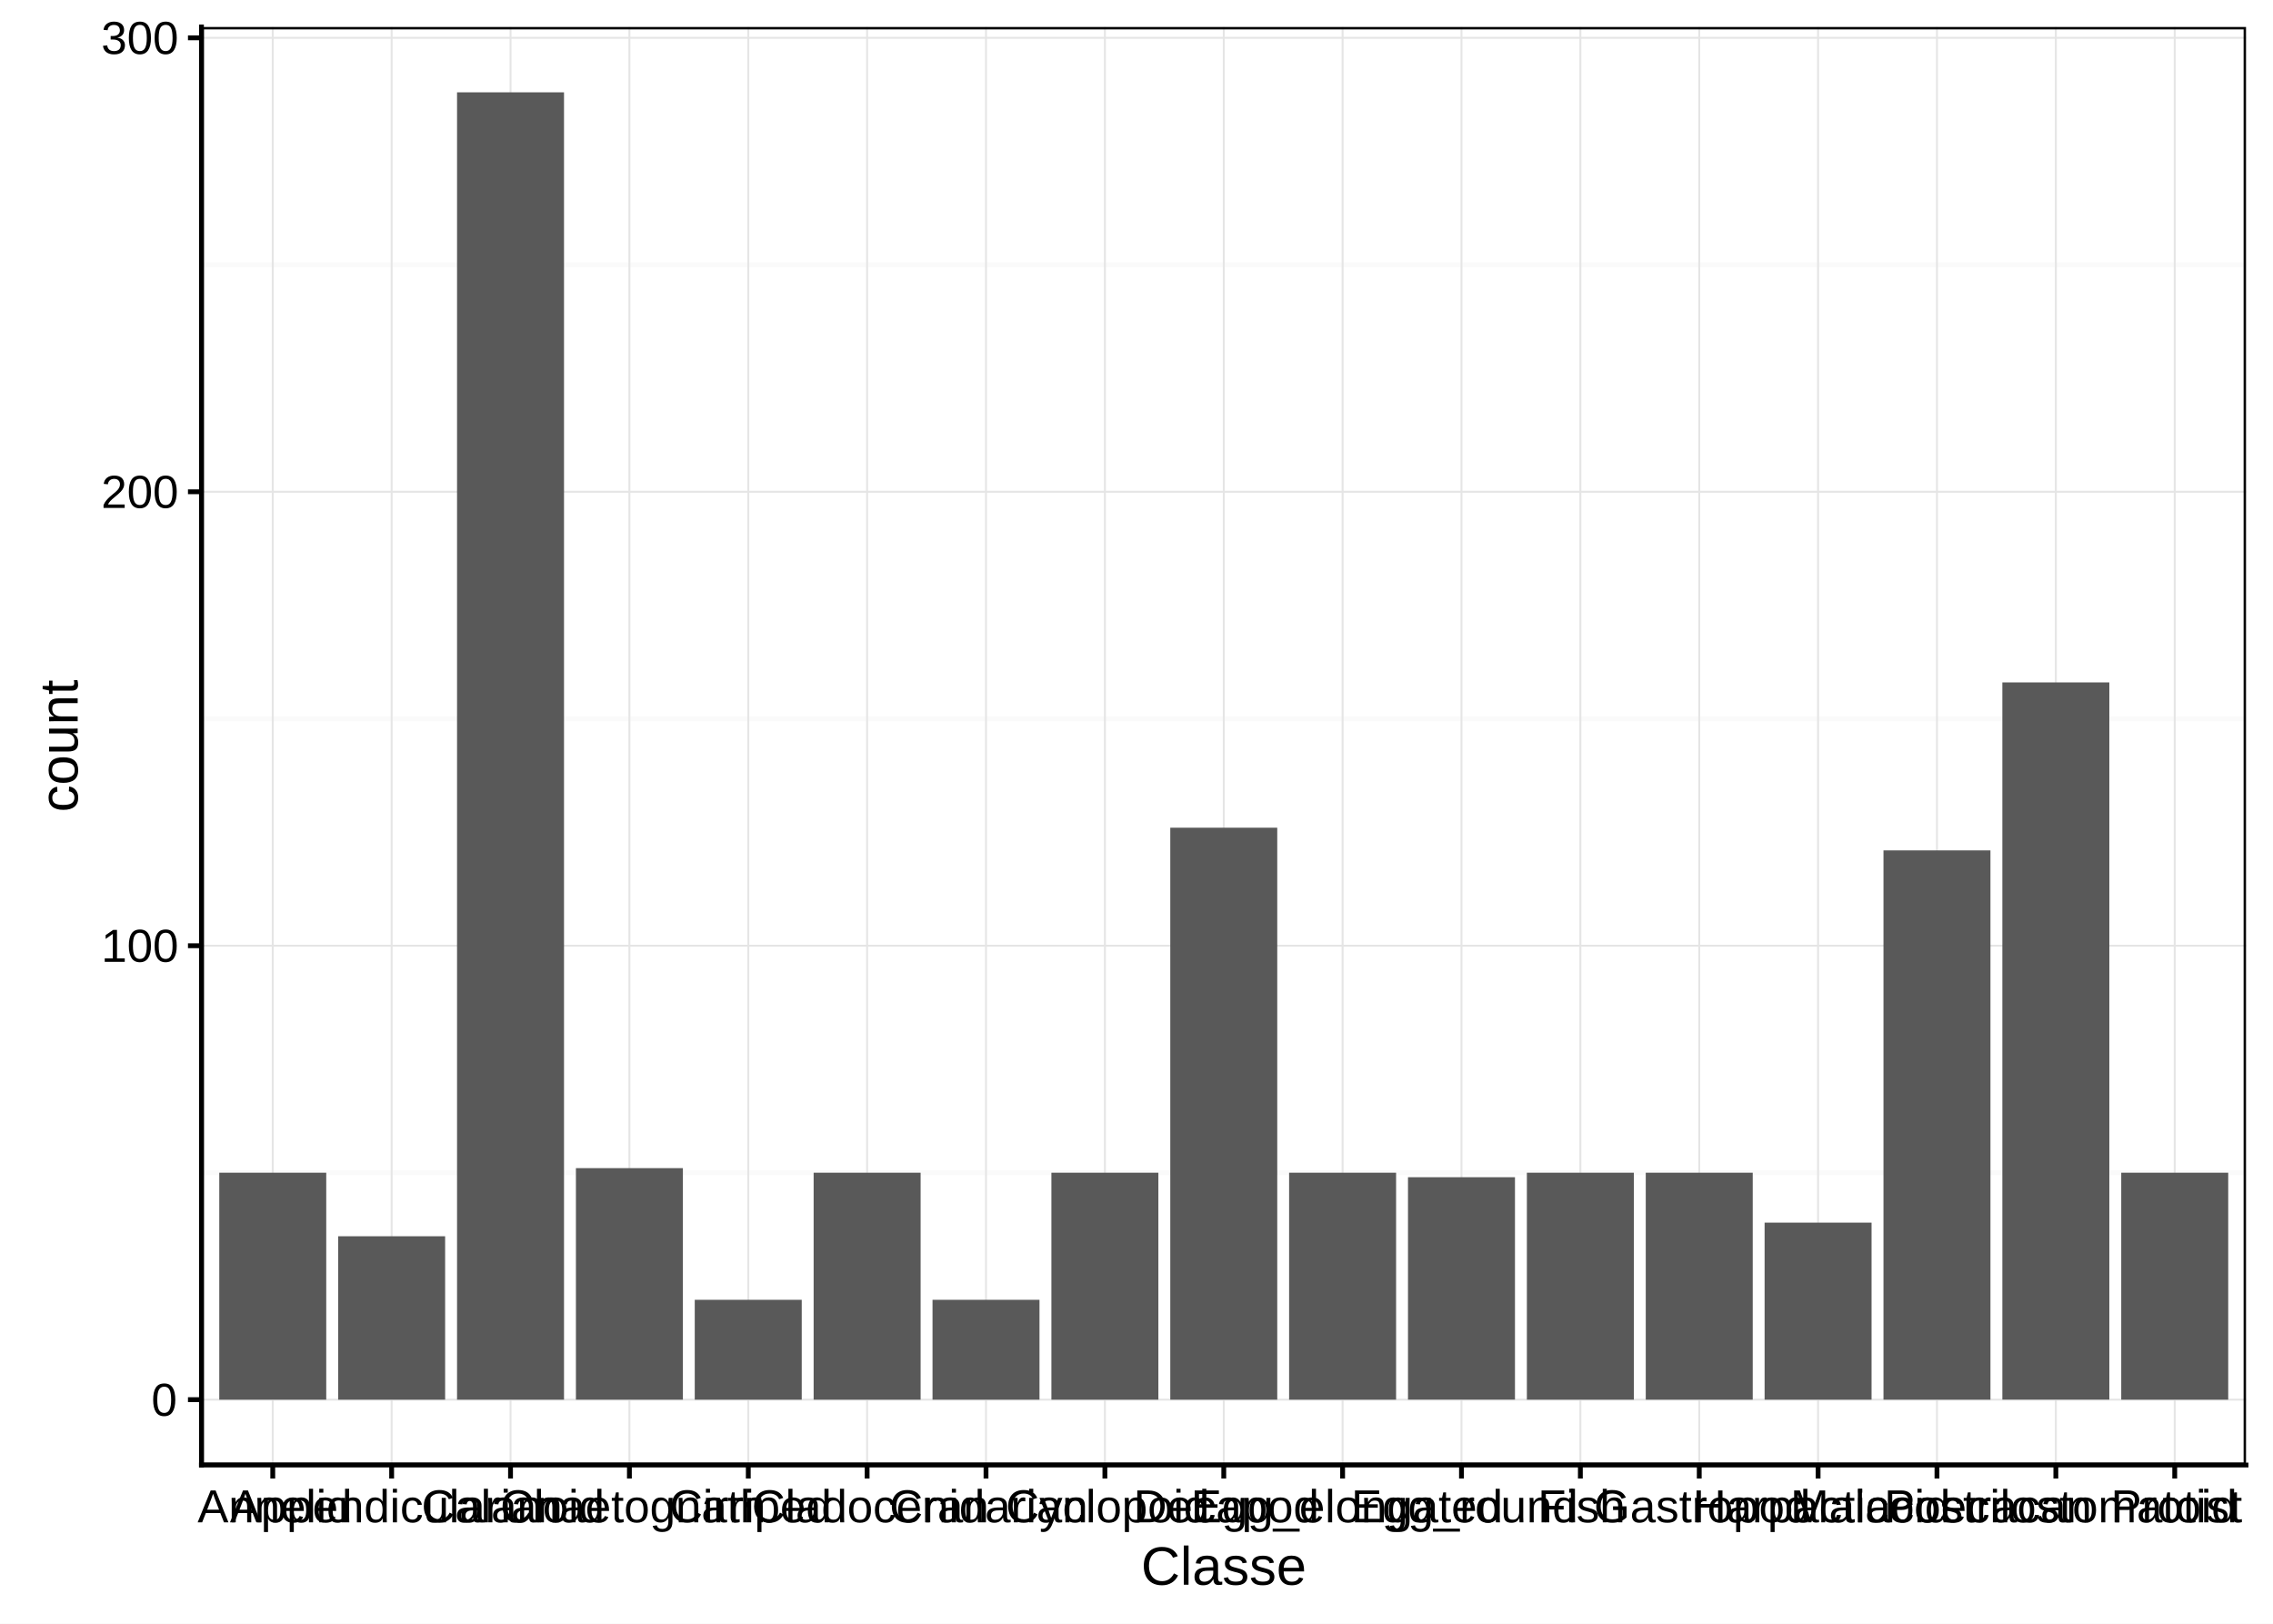
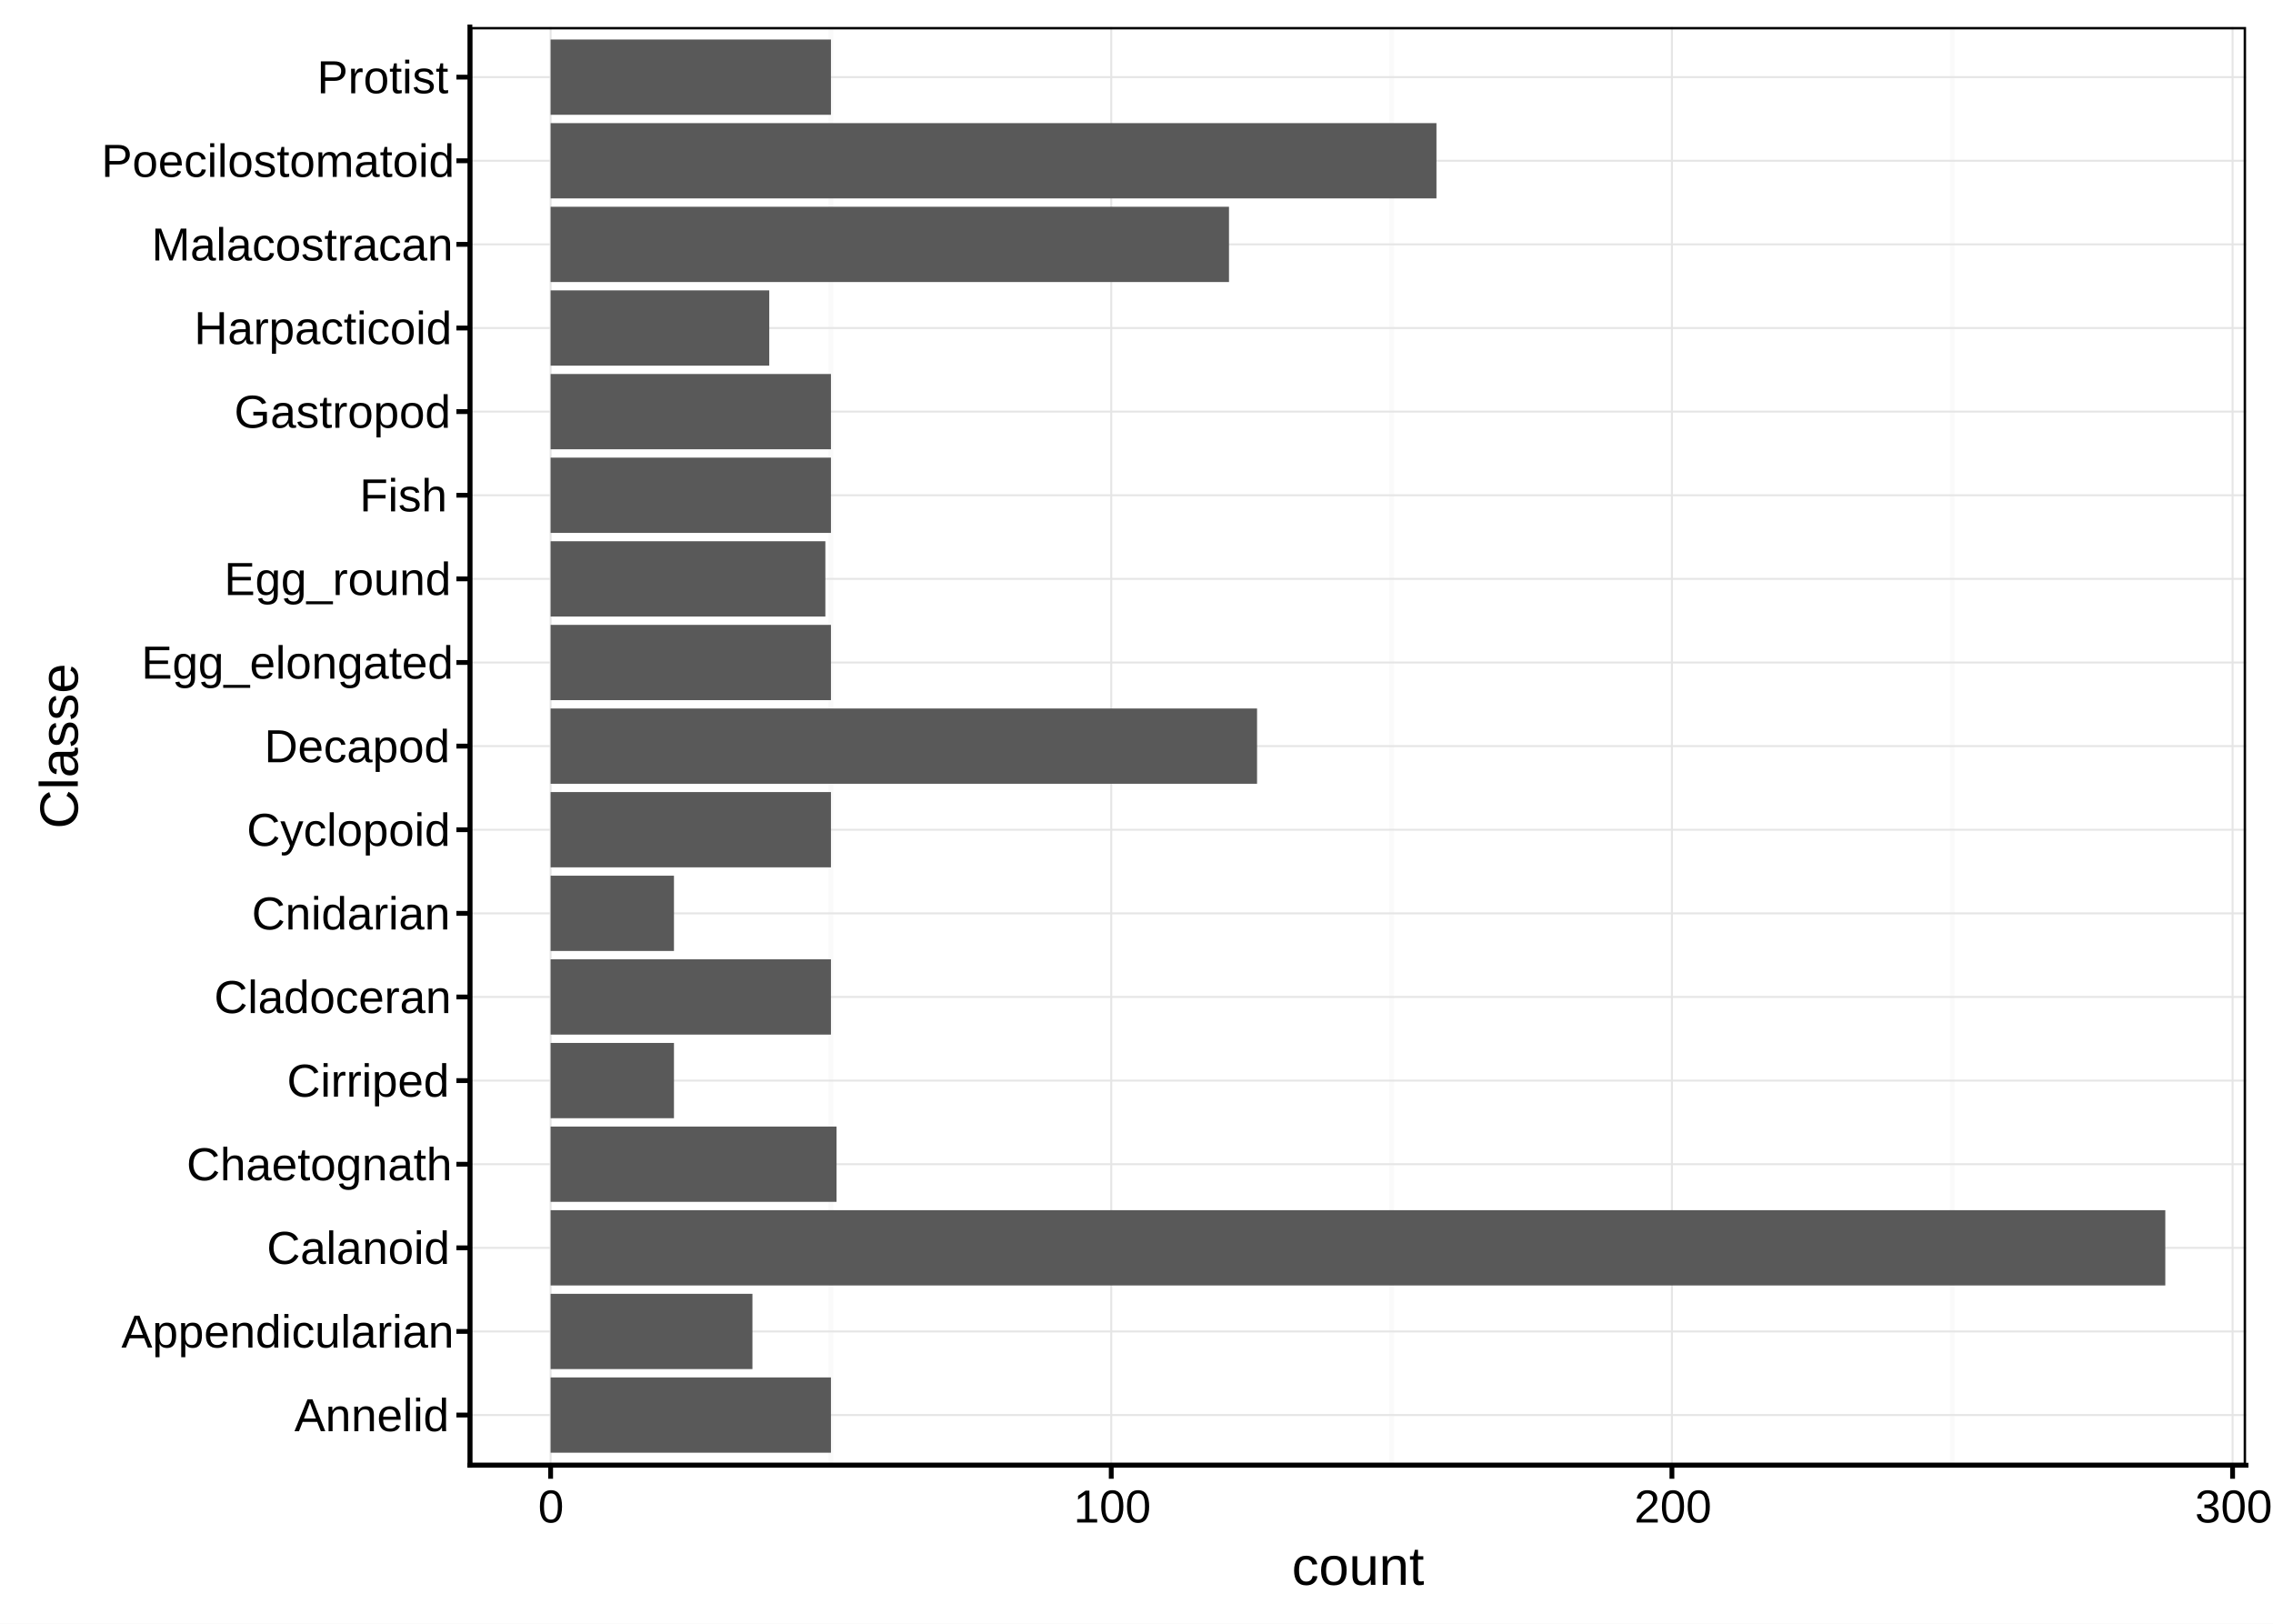
<svg xmlns="http://www.w3.org/2000/svg" viewBox="0 0 504.00 360.00">
  <defs>
    <style type="text/css">
    line, polyline, path, rect, circle {
      fill: none;
      stroke: #000000;
      stroke-linecap: round;
      stroke-linejoin: round;
      stroke-miterlimit: 10.00;
    }
  </style>
  </defs>
  <rect width="100%" height="100%" style="stroke: none; fill: #FFFFFF;" />
  <rect x="0.00" y="0.00" width="504.00" height="360.00" style="stroke-width: 0.00; stroke: none;" />
  <defs>
-     <clipPath id="cpNDQuNjcwM3w0OTguMDIyfDMyNC44MXw1Ljk3NzU4">
-       <rect x="44.67" y="5.98" width="453.35" height="318.83" />
+     <clipPath id="cpMTA0LjE4Nnw0OTguMDIyfDMyNC44NTh8NS45Nzc1OA==">
+       <rect x="104.19" y="5.98" width="393.84" height="318.88" />
    </clipPath>
  </defs>
-   <rect x="44.67" y="5.98" width="453.35" height="318.83" style="stroke-width: 0.00; stroke: none; fill: #FFFFFF;" clip-path="url(#cpNDQuNjcwM3w0OTguMDIyfDMyNC44MXw1Ljk3NzU4)" />
-   <polyline points="44.67,260.00 498.02,260.00 " style="stroke-width: 1.07; stroke: #FAFAFA; stroke-linecap: butt;" clip-path="url(#cpNDQuNjcwM3w0OTguMDIyfDMyNC44MXw1Ljk3NzU4)" />
-   <polyline points="44.67,159.36 498.02,159.36 " style="stroke-width: 1.07; stroke: #FAFAFA; stroke-linecap: butt;" clip-path="url(#cpNDQuNjcwM3w0OTguMDIyfDMyNC44MXw1Ljk3NzU4)" />
-   <polyline points="44.67,58.71 498.02,58.71 " style="stroke-width: 1.07; stroke: #FAFAFA; stroke-linecap: butt;" clip-path="url(#cpNDQuNjcwM3w0OTguMDIyfDMyNC44MXw1Ljk3NzU4)" />
-   <polyline points="44.67,310.32 498.02,310.32 " style="stroke-width: 0.43; stroke: #E5E5E5; stroke-linecap: butt;" clip-path="url(#cpNDQuNjcwM3w0OTguMDIyfDMyNC44MXw1Ljk3NzU4)" />
-   <polyline points="44.67,209.68 498.02,209.68 " style="stroke-width: 0.43; stroke: #E5E5E5; stroke-linecap: butt;" clip-path="url(#cpNDQuNjcwM3w0OTguMDIyfDMyNC44MXw1Ljk3NzU4)" />
-   <polyline points="44.67,109.03 498.02,109.03 " style="stroke-width: 0.43; stroke: #E5E5E5; stroke-linecap: butt;" clip-path="url(#cpNDQuNjcwM3w0OTguMDIyfDMyNC44MXw1Ljk3NzU4)" />
-   <polyline points="44.67,8.39 498.02,8.39 " style="stroke-width: 0.43; stroke: #E5E5E5; stroke-linecap: butt;" clip-path="url(#cpNDQuNjcwM3w0OTguMDIyfDMyNC44MXw1Ljk3NzU4)" />
-   <polyline points="60.48,324.81 60.48,5.98 " style="stroke-width: 0.43; stroke: #E5E5E5; stroke-linecap: butt;" clip-path="url(#cpNDQuNjcwM3w0OTguMDIyfDMyNC44MXw1Ljk3NzU4)" />
-   <polyline points="86.84,324.81 86.84,5.98 " style="stroke-width: 0.43; stroke: #E5E5E5; stroke-linecap: butt;" clip-path="url(#cpNDQuNjcwM3w0OTguMDIyfDMyNC44MXw1Ljk3NzU4)" />
-   <polyline points="113.20,324.81 113.20,5.98 " style="stroke-width: 0.43; stroke: #E5E5E5; stroke-linecap: butt;" clip-path="url(#cpNDQuNjcwM3w0OTguMDIyfDMyNC44MXw1Ljk3NzU4)" />
-   <polyline points="139.56,324.81 139.56,5.98 " style="stroke-width: 0.43; stroke: #E5E5E5; stroke-linecap: butt;" clip-path="url(#cpNDQuNjcwM3w0OTguMDIyfDMyNC44MXw1Ljk3NzU4)" />
-   <polyline points="165.92,324.81 165.92,5.98 " style="stroke-width: 0.43; stroke: #E5E5E5; stroke-linecap: butt;" clip-path="url(#cpNDQuNjcwM3w0OTguMDIyfDMyNC44MXw1Ljk3NzU4)" />
-   <polyline points="192.27,324.81 192.27,5.98 " style="stroke-width: 0.43; stroke: #E5E5E5; stroke-linecap: butt;" clip-path="url(#cpNDQuNjcwM3w0OTguMDIyfDMyNC44MXw1Ljk3NzU4)" />
-   <polyline points="218.63,324.81 218.63,5.98 " style="stroke-width: 0.43; stroke: #E5E5E5; stroke-linecap: butt;" clip-path="url(#cpNDQuNjcwM3w0OTguMDIyfDMyNC44MXw1Ljk3NzU4)" />
-   <polyline points="244.99,324.81 244.99,5.98 " style="stroke-width: 0.43; stroke: #E5E5E5; stroke-linecap: butt;" clip-path="url(#cpNDQuNjcwM3w0OTguMDIyfDMyNC44MXw1Ljk3NzU4)" />
-   <polyline points="271.35,324.81 271.35,5.98 " style="stroke-width: 0.43; stroke: #E5E5E5; stroke-linecap: butt;" clip-path="url(#cpNDQuNjcwM3w0OTguMDIyfDMyNC44MXw1Ljk3NzU4)" />
-   <polyline points="297.70,324.81 297.70,5.98 " style="stroke-width: 0.43; stroke: #E5E5E5; stroke-linecap: butt;" clip-path="url(#cpNDQuNjcwM3w0OTguMDIyfDMyNC44MXw1Ljk3NzU4)" />
-   <polyline points="324.06,324.81 324.06,5.98 " style="stroke-width: 0.43; stroke: #E5E5E5; stroke-linecap: butt;" clip-path="url(#cpNDQuNjcwM3w0OTguMDIyfDMyNC44MXw1Ljk3NzU4)" />
-   <polyline points="350.42,324.81 350.42,5.98 " style="stroke-width: 0.43; stroke: #E5E5E5; stroke-linecap: butt;" clip-path="url(#cpNDQuNjcwM3w0OTguMDIyfDMyNC44MXw1Ljk3NzU4)" />
-   <polyline points="376.78,324.81 376.78,5.98 " style="stroke-width: 0.43; stroke: #E5E5E5; stroke-linecap: butt;" clip-path="url(#cpNDQuNjcwM3w0OTguMDIyfDMyNC44MXw1Ljk3NzU4)" />
-   <polyline points="403.13,324.81 403.13,5.98 " style="stroke-width: 0.43; stroke: #E5E5E5; stroke-linecap: butt;" clip-path="url(#cpNDQuNjcwM3w0OTguMDIyfDMyNC44MXw1Ljk3NzU4)" />
-   <polyline points="429.49,324.81 429.49,5.98 " style="stroke-width: 0.43; stroke: #E5E5E5; stroke-linecap: butt;" clip-path="url(#cpNDQuNjcwM3w0OTguMDIyfDMyNC44MXw1Ljk3NzU4)" />
-   <polyline points="455.85,324.81 455.85,5.98 " style="stroke-width: 0.43; stroke: #E5E5E5; stroke-linecap: butt;" clip-path="url(#cpNDQuNjcwM3w0OTguMDIyfDMyNC44MXw1Ljk3NzU4)" />
-   <polyline points="482.21,324.81 482.21,5.98 " style="stroke-width: 0.43; stroke: #E5E5E5; stroke-linecap: butt;" clip-path="url(#cpNDQuNjcwM3w0OTguMDIyfDMyNC44MXw1Ljk3NzU4)" />
-   <rect x="48.62" y="260.00" width="23.72" height="50.32" style="stroke-width: 1.07; stroke: none; stroke-linecap: butt; fill: #595959;" clip-path="url(#cpNDQuNjcwM3w0OTguMDIyfDMyNC44MXw1Ljk3NzU4)" />
-   <rect x="74.98" y="274.09" width="23.72" height="36.23" style="stroke-width: 1.07; stroke: none; stroke-linecap: butt; fill: #595959;" clip-path="url(#cpNDQuNjcwM3w0OTguMDIyfDMyNC44MXw1Ljk3NzU4)" />
-   <rect x="101.34" y="20.47" width="23.72" height="289.85" style="stroke-width: 1.07; stroke: none; stroke-linecap: butt; fill: #595959;" clip-path="url(#cpNDQuNjcwM3w0OTguMDIyfDMyNC44MXw1Ljk3NzU4)" />
-   <rect x="127.70" y="258.99" width="23.72" height="51.33" style="stroke-width: 1.07; stroke: none; stroke-linecap: butt; fill: #595959;" clip-path="url(#cpNDQuNjcwM3w0OTguMDIyfDMyNC44MXw1Ljk3NzU4)" />
-   <rect x="154.05" y="288.18" width="23.72" height="22.14" style="stroke-width: 1.07; stroke: none; stroke-linecap: butt; fill: #595959;" clip-path="url(#cpNDQuNjcwM3w0OTguMDIyfDMyNC44MXw1Ljk3NzU4)" />
-   <rect x="180.41" y="260.00" width="23.72" height="50.32" style="stroke-width: 1.07; stroke: none; stroke-linecap: butt; fill: #595959;" clip-path="url(#cpNDQuNjcwM3w0OTguMDIyfDMyNC44MXw1Ljk3NzU4)" />
-   <rect x="206.77" y="288.18" width="23.72" height="22.14" style="stroke-width: 1.07; stroke: none; stroke-linecap: butt; fill: #595959;" clip-path="url(#cpNDQuNjcwM3w0OTguMDIyfDMyNC44MXw1Ljk3NzU4)" />
-   <rect x="233.13" y="260.00" width="23.72" height="50.32" style="stroke-width: 1.07; stroke: none; stroke-linecap: butt; fill: #595959;" clip-path="url(#cpNDQuNjcwM3w0OTguMDIyfDMyNC44MXw1Ljk3NzU4)" />
-   <rect x="259.49" y="183.51" width="23.72" height="126.81" style="stroke-width: 1.07; stroke: none; stroke-linecap: butt; fill: #595959;" clip-path="url(#cpNDQuNjcwM3w0OTguMDIyfDMyNC44MXw1Ljk3NzU4)" />
-   <rect x="285.84" y="260.00" width="23.72" height="50.32" style="stroke-width: 1.07; stroke: none; stroke-linecap: butt; fill: #595959;" clip-path="url(#cpNDQuNjcwM3w0OTguMDIyfDMyNC44MXw1Ljk3NzU4)" />
-   <rect x="312.20" y="261.00" width="23.72" height="49.31" style="stroke-width: 1.07; stroke: none; stroke-linecap: butt; fill: #595959;" clip-path="url(#cpNDQuNjcwM3w0OTguMDIyfDMyNC44MXw1Ljk3NzU4)" />
-   <rect x="338.56" y="260.00" width="23.72" height="50.32" style="stroke-width: 1.07; stroke: none; stroke-linecap: butt; fill: #595959;" clip-path="url(#cpNDQuNjcwM3w0OTguMDIyfDMyNC44MXw1Ljk3NzU4)" />
-   <rect x="364.92" y="260.00" width="23.72" height="50.32" style="stroke-width: 1.07; stroke: none; stroke-linecap: butt; fill: #595959;" clip-path="url(#cpNDQuNjcwM3w0OTguMDIyfDMyNC44MXw1Ljk3NzU4)" />
-   <rect x="391.27" y="271.07" width="23.72" height="39.25" style="stroke-width: 1.07; stroke: none; stroke-linecap: butt; fill: #595959;" clip-path="url(#cpNDQuNjcwM3w0OTguMDIyfDMyNC44MXw1Ljk3NzU4)" />
-   <rect x="417.63" y="188.54" width="23.72" height="121.78" style="stroke-width: 1.07; stroke: none; stroke-linecap: butt; fill: #595959;" clip-path="url(#cpNDQuNjcwM3w0OTguMDIyfDMyNC44MXw1Ljk3NzU4)" />
-   <rect x="443.99" y="151.30" width="23.72" height="159.01" style="stroke-width: 1.07; stroke: none; stroke-linecap: butt; fill: #595959;" clip-path="url(#cpNDQuNjcwM3w0OTguMDIyfDMyNC44MXw1Ljk3NzU4)" />
-   <rect x="470.35" y="260.00" width="23.72" height="50.32" style="stroke-width: 1.07; stroke: none; stroke-linecap: butt; fill: #595959;" clip-path="url(#cpNDQuNjcwM3w0OTguMDIyfDMyNC44MXw1Ljk3NzU4)" />
-   <rect x="44.67" y="5.98" width="453.35" height="318.83" style="stroke-width: 1.07;" clip-path="url(#cpNDQuNjcwM3w0OTguMDIyfDMyNC44MXw1Ljk3NzU4)" />
+   <rect x="104.19" y="5.98" width="393.84" height="318.88" style="stroke-width: 0.00; stroke: none; fill: #FFFFFF;" clip-path="url(#cpMTA0LjE4Nnw0OTguMDIyfDMyNC44NTh8NS45Nzc1OA==)" />
+   <polyline points="184.25,324.86 184.25,5.98 " style="stroke-width: 1.07; stroke: #FAFAFA; stroke-linecap: butt;" clip-path="url(#cpMTA0LjE4Nnw0OTguMDIyfDMyNC44NTh8NS45Nzc1OA==)" />
+   <polyline points="308.56,324.86 308.56,5.98 " style="stroke-width: 1.07; stroke: #FAFAFA; stroke-linecap: butt;" clip-path="url(#cpMTA0LjE4Nnw0OTguMDIyfDMyNC44NTh8NS45Nzc1OA==)" />
+   <polyline points="432.88,324.86 432.88,5.98 " style="stroke-width: 1.07; stroke: #FAFAFA; stroke-linecap: butt;" clip-path="url(#cpMTA0LjE4Nnw0OTguMDIyfDMyNC44NTh8NS45Nzc1OA==)" />
+   <polyline points="104.19,313.73 498.02,313.73 " style="stroke-width: 0.43; stroke: #E5E5E5; stroke-linecap: butt;" clip-path="url(#cpMTA0LjE4Nnw0OTguMDIyfDMyNC44NTh8NS45Nzc1OA==)" />
+   <polyline points="104.19,295.19 498.02,295.19 " style="stroke-width: 0.43; stroke: #E5E5E5; stroke-linecap: butt;" clip-path="url(#cpMTA0LjE4Nnw0OTguMDIyfDMyNC44NTh8NS45Nzc1OA==)" />
+   <polyline points="104.19,276.66 498.02,276.66 " style="stroke-width: 0.43; stroke: #E5E5E5; stroke-linecap: butt;" clip-path="url(#cpMTA0LjE4Nnw0OTguMDIyfDMyNC44NTh8NS45Nzc1OA==)" />
+   <polyline points="104.19,258.12 498.02,258.12 " style="stroke-width: 0.43; stroke: #E5E5E5; stroke-linecap: butt;" clip-path="url(#cpMTA0LjE4Nnw0OTguMDIyfDMyNC44NTh8NS45Nzc1OA==)" />
+   <polyline points="104.19,239.58 498.02,239.58 " style="stroke-width: 0.43; stroke: #E5E5E5; stroke-linecap: butt;" clip-path="url(#cpMTA0LjE4Nnw0OTguMDIyfDMyNC44NTh8NS45Nzc1OA==)" />
+   <polyline points="104.19,221.04 498.02,221.04 " style="stroke-width: 0.43; stroke: #E5E5E5; stroke-linecap: butt;" clip-path="url(#cpMTA0LjE4Nnw0OTguMDIyfDMyNC44NTh8NS45Nzc1OA==)" />
+   <polyline points="104.19,202.50 498.02,202.50 " style="stroke-width: 0.43; stroke: #E5E5E5; stroke-linecap: butt;" clip-path="url(#cpMTA0LjE4Nnw0OTguMDIyfDMyNC44NTh8NS45Nzc1OA==)" />
+   <polyline points="104.19,183.96 498.02,183.96 " style="stroke-width: 0.43; stroke: #E5E5E5; stroke-linecap: butt;" clip-path="url(#cpMTA0LjE4Nnw0OTguMDIyfDMyNC44NTh8NS45Nzc1OA==)" />
+   <polyline points="104.19,165.42 498.02,165.42 " style="stroke-width: 0.43; stroke: #E5E5E5; stroke-linecap: butt;" clip-path="url(#cpMTA0LjE4Nnw0OTguMDIyfDMyNC44NTh8NS45Nzc1OA==)" />
+   <polyline points="104.19,146.88 498.02,146.88 " style="stroke-width: 0.43; stroke: #E5E5E5; stroke-linecap: butt;" clip-path="url(#cpMTA0LjE4Nnw0OTguMDIyfDMyNC44NTh8NS45Nzc1OA==)" />
+   <polyline points="104.19,128.34 498.02,128.34 " style="stroke-width: 0.43; stroke: #E5E5E5; stroke-linecap: butt;" clip-path="url(#cpMTA0LjE4Nnw0OTguMDIyfDMyNC44NTh8NS45Nzc1OA==)" />
+   <polyline points="104.19,109.80 498.02,109.80 " style="stroke-width: 0.43; stroke: #E5E5E5; stroke-linecap: butt;" clip-path="url(#cpMTA0LjE4Nnw0OTguMDIyfDMyNC44NTh8NS45Nzc1OA==)" />
+   <polyline points="104.19,91.26 498.02,91.26 " style="stroke-width: 0.43; stroke: #E5E5E5; stroke-linecap: butt;" clip-path="url(#cpMTA0LjE4Nnw0OTguMDIyfDMyNC44NTh8NS45Nzc1OA==)" />
+   <polyline points="104.19,72.72 498.02,72.72 " style="stroke-width: 0.43; stroke: #E5E5E5; stroke-linecap: butt;" clip-path="url(#cpMTA0LjE4Nnw0OTguMDIyfDMyNC44NTh8NS45Nzc1OA==)" />
+   <polyline points="104.19,54.18 498.02,54.18 " style="stroke-width: 0.43; stroke: #E5E5E5; stroke-linecap: butt;" clip-path="url(#cpMTA0LjE4Nnw0OTguMDIyfDMyNC44NTh8NS45Nzc1OA==)" />
+   <polyline points="104.19,35.64 498.02,35.64 " style="stroke-width: 0.43; stroke: #E5E5E5; stroke-linecap: butt;" clip-path="url(#cpMTA0LjE4Nnw0OTguMDIyfDMyNC44NTh8NS45Nzc1OA==)" />
+   <polyline points="104.19,17.10 498.02,17.10 " style="stroke-width: 0.43; stroke: #E5E5E5; stroke-linecap: butt;" clip-path="url(#cpMTA0LjE4Nnw0OTguMDIyfDMyNC44NTh8NS45Nzc1OA==)" />
+   <polyline points="122.09,324.86 122.09,5.98 " style="stroke-width: 0.43; stroke: #E5E5E5; stroke-linecap: butt;" clip-path="url(#cpMTA0LjE4Nnw0OTguMDIyfDMyNC44NTh8NS45Nzc1OA==)" />
+   <polyline points="246.40,324.86 246.40,5.98 " style="stroke-width: 0.43; stroke: #E5E5E5; stroke-linecap: butt;" clip-path="url(#cpMTA0LjE4Nnw0OTguMDIyfDMyNC44NTh8NS45Nzc1OA==)" />
+   <polyline points="370.72,324.86 370.72,5.98 " style="stroke-width: 0.43; stroke: #E5E5E5; stroke-linecap: butt;" clip-path="url(#cpMTA0LjE4Nnw0OTguMDIyfDMyNC44NTh8NS45Nzc1OA==)" />
+   <polyline points="495.04,324.86 495.04,5.98 " style="stroke-width: 0.43; stroke: #E5E5E5; stroke-linecap: butt;" clip-path="url(#cpMTA0LjE4Nnw0OTguMDIyfDMyNC44NTh8NS45Nzc1OA==)" />
+   <rect x="122.09" y="305.39" width="62.16" height="16.69" style="stroke-width: 1.07; stroke: none; stroke-linecap: butt; fill: #595959;" clip-path="url(#cpMTA0LjE4Nnw0OTguMDIyfDMyNC44NTh8NS45Nzc1OA==)" />
+   <rect x="122.09" y="286.85" width="44.75" height="16.69" style="stroke-width: 1.07; stroke: none; stroke-linecap: butt; fill: #595959;" clip-path="url(#cpMTA0LjE4Nnw0OTguMDIyfDMyNC44NTh8NS45Nzc1OA==)" />
+   <rect x="122.09" y="268.31" width="358.03" height="16.69" style="stroke-width: 1.07; stroke: none; stroke-linecap: butt; fill: #595959;" clip-path="url(#cpMTA0LjE4Nnw0OTguMDIyfDMyNC44NTh8NS45Nzc1OA==)" />
+   <rect x="122.09" y="249.77" width="63.40" height="16.69" style="stroke-width: 1.07; stroke: none; stroke-linecap: butt; fill: #595959;" clip-path="url(#cpMTA0LjE4Nnw0OTguMDIyfDMyNC44NTh8NS45Nzc1OA==)" />
+   <rect x="122.09" y="231.23" width="27.35" height="16.69" style="stroke-width: 1.07; stroke: none; stroke-linecap: butt; fill: #595959;" clip-path="url(#cpMTA0LjE4Nnw0OTguMDIyfDMyNC44NTh8NS45Nzc1OA==)" />
+   <rect x="122.09" y="212.69" width="62.16" height="16.69" style="stroke-width: 1.07; stroke: none; stroke-linecap: butt; fill: #595959;" clip-path="url(#cpMTA0LjE4Nnw0OTguMDIyfDMyNC44NTh8NS45Nzc1OA==)" />
+   <rect x="122.09" y="194.15" width="27.35" height="16.69" style="stroke-width: 1.07; stroke: none; stroke-linecap: butt; fill: #595959;" clip-path="url(#cpMTA0LjE4Nnw0OTguMDIyfDMyNC44NTh8NS45Nzc1OA==)" />
+   <rect x="122.09" y="175.61" width="62.16" height="16.69" style="stroke-width: 1.07; stroke: none; stroke-linecap: butt; fill: #595959;" clip-path="url(#cpMTA0LjE4Nnw0OTguMDIyfDMyNC44NTh8NS45Nzc1OA==)" />
+   <rect x="122.09" y="157.08" width="156.64" height="16.69" style="stroke-width: 1.07; stroke: none; stroke-linecap: butt; fill: #595959;" clip-path="url(#cpMTA0LjE4Nnw0OTguMDIyfDMyNC44NTh8NS45Nzc1OA==)" />
+   <rect x="122.09" y="138.54" width="62.16" height="16.69" style="stroke-width: 1.07; stroke: none; stroke-linecap: butt; fill: #595959;" clip-path="url(#cpMTA0LjE4Nnw0OTguMDIyfDMyNC44NTh8NS45Nzc1OA==)" />
+   <rect x="122.09" y="120.00" width="60.92" height="16.69" style="stroke-width: 1.07; stroke: none; stroke-linecap: butt; fill: #595959;" clip-path="url(#cpMTA0LjE4Nnw0OTguMDIyfDMyNC44NTh8NS45Nzc1OA==)" />
+   <rect x="122.09" y="101.46" width="62.16" height="16.69" style="stroke-width: 1.07; stroke: none; stroke-linecap: butt; fill: #595959;" clip-path="url(#cpMTA0LjE4Nnw0OTguMDIyfDMyNC44NTh8NS45Nzc1OA==)" />
+   <rect x="122.09" y="82.92" width="62.16" height="16.69" style="stroke-width: 1.07; stroke: none; stroke-linecap: butt; fill: #595959;" clip-path="url(#cpMTA0LjE4Nnw0OTguMDIyfDMyNC44NTh8NS45Nzc1OA==)" />
+   <rect x="122.09" y="64.38" width="48.48" height="16.69" style="stroke-width: 1.07; stroke: none; stroke-linecap: butt; fill: #595959;" clip-path="url(#cpMTA0LjE4Nnw0OTguMDIyfDMyNC44NTh8NS45Nzc1OA==)" />
+   <rect x="122.09" y="45.84" width="150.42" height="16.69" style="stroke-width: 1.07; stroke: none; stroke-linecap: butt; fill: #595959;" clip-path="url(#cpMTA0LjE4Nnw0OTguMDIyfDMyNC44NTh8NS45Nzc1OA==)" />
+   <rect x="122.09" y="27.30" width="196.42" height="16.69" style="stroke-width: 1.07; stroke: none; stroke-linecap: butt; fill: #595959;" clip-path="url(#cpMTA0LjE4Nnw0OTguMDIyfDMyNC44NTh8NS45Nzc1OA==)" />
+   <rect x="122.09" y="8.76" width="62.16" height="16.69" style="stroke-width: 1.07; stroke: none; stroke-linecap: butt; fill: #595959;" clip-path="url(#cpMTA0LjE4Nnw0OTguMDIyfDMyNC44NTh8NS45Nzc1OA==)" />
+   <rect x="104.19" y="5.98" width="393.84" height="318.88" style="stroke-width: 1.07;" clip-path="url(#cpMTA0LjE4Nnw0OTguMDIyfDMyNC44NTh8NS45Nzc1OA==)" />
  <defs>
    <clipPath id="cpMHw1MDR8MzYwfDA=">
      <rect x="0.00" y="0.00" width="504.00" height="360.00" />
    </clipPath>
  </defs>
-   <polyline points="44.67,324.81 44.67,5.98 " style="stroke-width: 1.07; stroke-linecap: square;" clip-path="url(#cpMHw1MDR8MzYwfDA=)" />
+   <polyline points="104.19,324.86 104.19,5.98 " style="stroke-width: 1.07; stroke-linecap: square;" clip-path="url(#cpMHw1MDR8MzYwfDA=)" />
  <g clip-path="url(#cpMHw1MDR8MzYwfDA=)">
-     <text x="33.56" y="313.90" style="font-size: 10.28px; font-family: Arial;" textLength="5.56px" lengthAdjust="spacingAndGlyphs">0</text>
+     <text x="65.28" y="317.31" style="font-size: 10.28px; font-family: Arial;" textLength="33.36px" lengthAdjust="spacingAndGlyphs">Annelid</text>
  </g>
  <g clip-path="url(#cpMHw1MDR8MzYwfDA=)">
-     <text x="22.44" y="213.25" style="font-size: 10.28px; font-family: Arial;" textLength="16.68px" lengthAdjust="spacingAndGlyphs">100</text>
+     <text x="26.92" y="298.77" style="font-size: 10.28px; font-family: Arial;" textLength="71.72px" lengthAdjust="spacingAndGlyphs">Appendicularian</text>
  </g>
  <g clip-path="url(#cpMHw1MDR8MzYwfDA=)">
-     <text x="22.44" y="112.61" style="font-size: 10.28px; font-family: Arial;" textLength="16.68px" lengthAdjust="spacingAndGlyphs">200</text>
+     <text x="59.16" y="280.23" style="font-size: 10.28px; font-family: Arial;" textLength="39.47px" lengthAdjust="spacingAndGlyphs">Calanoid</text>
  </g>
  <g clip-path="url(#cpMHw1MDR8MzYwfDA=)">
-     <text x="22.44" y="11.97" style="font-size: 10.28px; font-family: Arial;" textLength="16.68px" lengthAdjust="spacingAndGlyphs">300</text>
-   </g>
-   <polyline points="41.68,310.32 44.67,310.32 " style="stroke-width: 1.07; stroke-linecap: butt;" clip-path="url(#cpMHw1MDR8MzYwfDA=)" />
-   <polyline points="41.68,209.68 44.67,209.68 " style="stroke-width: 1.07; stroke-linecap: butt;" clip-path="url(#cpMHw1MDR8MzYwfDA=)" />
-   <polyline points="41.68,109.03 44.67,109.03 " style="stroke-width: 1.07; stroke-linecap: butt;" clip-path="url(#cpMHw1MDR8MzYwfDA=)" />
-   <polyline points="41.68,8.39 44.67,8.39 " style="stroke-width: 1.07; stroke-linecap: butt;" clip-path="url(#cpMHw1MDR8MzYwfDA=)" />
-   <polyline points="44.67,324.81 498.02,324.81 " style="stroke-width: 1.07; stroke-linecap: square;" clip-path="url(#cpMHw1MDR8MzYwfDA=)" />
-   <polyline points="60.48,327.80 60.48,324.81 " style="stroke-width: 1.07; stroke-linecap: butt;" clip-path="url(#cpMHw1MDR8MzYwfDA=)" />
-   <polyline points="86.84,327.80 86.84,324.81 " style="stroke-width: 1.07; stroke-linecap: butt;" clip-path="url(#cpMHw1MDR8MzYwfDA=)" />
-   <polyline points="113.20,327.80 113.20,324.81 " style="stroke-width: 1.07; stroke-linecap: butt;" clip-path="url(#cpMHw1MDR8MzYwfDA=)" />
-   <polyline points="139.56,327.80 139.56,324.81 " style="stroke-width: 1.07; stroke-linecap: butt;" clip-path="url(#cpMHw1MDR8MzYwfDA=)" />
-   <polyline points="165.92,327.80 165.92,324.81 " style="stroke-width: 1.07; stroke-linecap: butt;" clip-path="url(#cpMHw1MDR8MzYwfDA=)" />
-   <polyline points="192.27,327.80 192.27,324.81 " style="stroke-width: 1.07; stroke-linecap: butt;" clip-path="url(#cpMHw1MDR8MzYwfDA=)" />
-   <polyline points="218.63,327.80 218.63,324.81 " style="stroke-width: 1.07; stroke-linecap: butt;" clip-path="url(#cpMHw1MDR8MzYwfDA=)" />
-   <polyline points="244.99,327.80 244.99,324.81 " style="stroke-width: 1.07; stroke-linecap: butt;" clip-path="url(#cpMHw1MDR8MzYwfDA=)" />
-   <polyline points="271.35,327.80 271.35,324.81 " style="stroke-width: 1.07; stroke-linecap: butt;" clip-path="url(#cpMHw1MDR8MzYwfDA=)" />
-   <polyline points="297.70,327.80 297.70,324.81 " style="stroke-width: 1.07; stroke-linecap: butt;" clip-path="url(#cpMHw1MDR8MzYwfDA=)" />
-   <polyline points="324.06,327.80 324.06,324.81 " style="stroke-width: 1.07; stroke-linecap: butt;" clip-path="url(#cpMHw1MDR8MzYwfDA=)" />
-   <polyline points="350.42,327.80 350.42,324.81 " style="stroke-width: 1.07; stroke-linecap: butt;" clip-path="url(#cpMHw1MDR8MzYwfDA=)" />
-   <polyline points="376.78,327.80 376.78,324.81 " style="stroke-width: 1.07; stroke-linecap: butt;" clip-path="url(#cpMHw1MDR8MzYwfDA=)" />
-   <polyline points="403.13,327.80 403.13,324.81 " style="stroke-width: 1.07; stroke-linecap: butt;" clip-path="url(#cpMHw1MDR8MzYwfDA=)" />
-   <polyline points="429.49,327.80 429.49,324.81 " style="stroke-width: 1.07; stroke-linecap: butt;" clip-path="url(#cpMHw1MDR8MzYwfDA=)" />
-   <polyline points="455.85,327.80 455.85,324.81 " style="stroke-width: 1.07; stroke-linecap: butt;" clip-path="url(#cpMHw1MDR8MzYwfDA=)" />
-   <polyline points="482.21,327.80 482.21,324.81 " style="stroke-width: 1.07; stroke-linecap: butt;" clip-path="url(#cpMHw1MDR8MzYwfDA=)" />
-   <g clip-path="url(#cpMHw1MDR8MzYwfDA=)">
-     <text x="43.81" y="337.52" style="font-size: 10.28px; font-family: Arial;" textLength="33.36px" lengthAdjust="spacingAndGlyphs">Annelid</text>
+     <text x="41.37" y="261.69" style="font-size: 10.28px; font-family: Arial;" textLength="57.27px" lengthAdjust="spacingAndGlyphs">Chaetognath</text>
  </g>
  <g clip-path="url(#cpMHw1MDR8MzYwfDA=)">
-     <text x="50.98" y="337.52" style="font-size: 10.28px; font-family: Arial;" textLength="71.72px" lengthAdjust="spacingAndGlyphs">Appendicularian</text>
+     <text x="63.63" y="243.15" style="font-size: 10.28px; font-family: Arial;" textLength="35.01px" lengthAdjust="spacingAndGlyphs">Cirriped</text>
  </g>
  <g clip-path="url(#cpMHw1MDR8MzYwfDA=)">
-     <text x="93.46" y="337.52" style="font-size: 10.28px; font-family: Arial;" textLength="39.47px" lengthAdjust="spacingAndGlyphs">Calanoid</text>
+     <text x="47.49" y="224.61" style="font-size: 10.28px; font-family: Arial;" textLength="51.14px" lengthAdjust="spacingAndGlyphs">Cladoceran</text>
  </g>
  <g clip-path="url(#cpMHw1MDR8MzYwfDA=)">
-     <text x="110.92" y="337.52" style="font-size: 10.28px; font-family: Arial;" textLength="57.27px" lengthAdjust="spacingAndGlyphs">Chaetognath</text>
+     <text x="55.83" y="206.08" style="font-size: 10.28px; font-family: Arial;" textLength="42.80px" lengthAdjust="spacingAndGlyphs">Cnidarian</text>
  </g>
  <g clip-path="url(#cpMHw1MDR8MzYwfDA=)">
-     <text x="148.41" y="337.52" style="font-size: 10.28px; font-family: Arial;" textLength="35.01px" lengthAdjust="spacingAndGlyphs">Cirriped</text>
+     <text x="54.72" y="187.54" style="font-size: 10.28px; font-family: Arial;" textLength="43.91px" lengthAdjust="spacingAndGlyphs">Cyclopoid</text>
  </g>
  <g clip-path="url(#cpMHw1MDR8MzYwfDA=)">
-     <text x="166.70" y="337.52" style="font-size: 10.28px; font-family: Arial;" textLength="51.14px" lengthAdjust="spacingAndGlyphs">Cladoceran</text>
+     <text x="58.61" y="169.00" style="font-size: 10.28px; font-family: Arial;" textLength="40.03px" lengthAdjust="spacingAndGlyphs">Decapod</text>
  </g>
  <g clip-path="url(#cpMHw1MDR8MzYwfDA=)">
-     <text x="197.23" y="337.52" style="font-size: 10.28px; font-family: Arial;" textLength="42.80px" lengthAdjust="spacingAndGlyphs">Cnidarian</text>
+     <text x="31.35" y="150.46" style="font-size: 10.28px; font-family: Arial;" textLength="67.29px" lengthAdjust="spacingAndGlyphs">Egg_elongated</text>
  </g>
  <g clip-path="url(#cpMHw1MDR8MzYwfDA=)">
-     <text x="223.03" y="337.52" style="font-size: 10.28px; font-family: Arial;" textLength="43.91px" lengthAdjust="spacingAndGlyphs">Cyclopoid</text>
+     <text x="49.71" y="131.92" style="font-size: 10.28px; font-family: Arial;" textLength="48.93px" lengthAdjust="spacingAndGlyphs">Egg_round</text>
  </g>
  <g clip-path="url(#cpMHw1MDR8MzYwfDA=)">
-     <text x="251.33" y="337.52" style="font-size: 10.28px; font-family: Arial;" textLength="40.03px" lengthAdjust="spacingAndGlyphs">Decapod</text>
+     <text x="79.74" y="113.38" style="font-size: 10.28px; font-family: Arial;" textLength="18.89px" lengthAdjust="spacingAndGlyphs">Fish</text>
  </g>
  <g clip-path="url(#cpMHw1MDR8MzYwfDA=)">
-     <text x="264.06" y="337.52" style="font-size: 10.28px; font-family: Arial;" textLength="67.29px" lengthAdjust="spacingAndGlyphs">Egg_elongated</text>
+     <text x="51.94" y="94.84" style="font-size: 10.28px; font-family: Arial;" textLength="46.69px" lengthAdjust="spacingAndGlyphs">Gastropod</text>
  </g>
  <g clip-path="url(#cpMHw1MDR8MzYwfDA=)">
-     <text x="299.60" y="337.52" style="font-size: 10.28px; font-family: Arial;" textLength="48.93px" lengthAdjust="spacingAndGlyphs">Egg_round</text>
+     <text x="43.05" y="76.30" style="font-size: 10.28px; font-family: Arial;" textLength="55.58px" lengthAdjust="spacingAndGlyphs">Harpacticoid</text>
  </g>
  <g clip-path="url(#cpMHw1MDR8MzYwfDA=)">
-     <text x="340.97" y="337.52" style="font-size: 10.28px; font-family: Arial;" textLength="18.89px" lengthAdjust="spacingAndGlyphs">Fish</text>
+     <text x="33.61" y="57.76" style="font-size: 10.28px; font-family: Arial;" textLength="65.03px" lengthAdjust="spacingAndGlyphs">Malacostracan</text>
  </g>
  <g clip-path="url(#cpMHw1MDR8MzYwfDA=)">
-     <text x="353.43" y="337.52" style="font-size: 10.28px; font-family: Arial;" textLength="46.69px" lengthAdjust="spacingAndGlyphs">Gastropod</text>
+     <text x="22.48" y="39.22" style="font-size: 10.28px; font-family: Arial;" textLength="76.15px" lengthAdjust="spacingAndGlyphs">Poecilostomatoid</text>
  </g>
  <g clip-path="url(#cpMHw1MDR8MzYwfDA=)">
-     <text x="375.34" y="337.52" style="font-size: 10.28px; font-family: Arial;" textLength="55.58px" lengthAdjust="spacingAndGlyphs">Harpacticoid</text>
+     <text x="70.30" y="20.68" style="font-size: 10.28px; font-family: Arial;" textLength="28.34px" lengthAdjust="spacingAndGlyphs">Protist</text>
+   </g>
+   <polyline points="101.20,313.73 104.19,313.73 " style="stroke-width: 1.07; stroke-linecap: butt;" clip-path="url(#cpMHw1MDR8MzYwfDA=)" />
+   <polyline points="101.20,295.19 104.19,295.19 " style="stroke-width: 1.07; stroke-linecap: butt;" clip-path="url(#cpMHw1MDR8MzYwfDA=)" />
+   <polyline points="101.20,276.66 104.19,276.66 " style="stroke-width: 1.07; stroke-linecap: butt;" clip-path="url(#cpMHw1MDR8MzYwfDA=)" />
+   <polyline points="101.20,258.12 104.19,258.12 " style="stroke-width: 1.07; stroke-linecap: butt;" clip-path="url(#cpMHw1MDR8MzYwfDA=)" />
+   <polyline points="101.20,239.58 104.19,239.58 " style="stroke-width: 1.07; stroke-linecap: butt;" clip-path="url(#cpMHw1MDR8MzYwfDA=)" />
+   <polyline points="101.20,221.04 104.19,221.04 " style="stroke-width: 1.07; stroke-linecap: butt;" clip-path="url(#cpMHw1MDR8MzYwfDA=)" />
+   <polyline points="101.20,202.50 104.19,202.50 " style="stroke-width: 1.07; stroke-linecap: butt;" clip-path="url(#cpMHw1MDR8MzYwfDA=)" />
+   <polyline points="101.20,183.96 104.19,183.96 " style="stroke-width: 1.07; stroke-linecap: butt;" clip-path="url(#cpMHw1MDR8MzYwfDA=)" />
+   <polyline points="101.20,165.42 104.19,165.42 " style="stroke-width: 1.07; stroke-linecap: butt;" clip-path="url(#cpMHw1MDR8MzYwfDA=)" />
+   <polyline points="101.20,146.88 104.19,146.88 " style="stroke-width: 1.07; stroke-linecap: butt;" clip-path="url(#cpMHw1MDR8MzYwfDA=)" />
+   <polyline points="101.20,128.34 104.19,128.34 " style="stroke-width: 1.07; stroke-linecap: butt;" clip-path="url(#cpMHw1MDR8MzYwfDA=)" />
+   <polyline points="101.20,109.80 104.19,109.80 " style="stroke-width: 1.07; stroke-linecap: butt;" clip-path="url(#cpMHw1MDR8MzYwfDA=)" />
+   <polyline points="101.20,91.26 104.19,91.26 " style="stroke-width: 1.07; stroke-linecap: butt;" clip-path="url(#cpMHw1MDR8MzYwfDA=)" />
+   <polyline points="101.20,72.72 104.19,72.72 " style="stroke-width: 1.07; stroke-linecap: butt;" clip-path="url(#cpMHw1MDR8MzYwfDA=)" />
+   <polyline points="101.20,54.18 104.19,54.18 " style="stroke-width: 1.07; stroke-linecap: butt;" clip-path="url(#cpMHw1MDR8MzYwfDA=)" />
+   <polyline points="101.20,35.64 104.19,35.64 " style="stroke-width: 1.07; stroke-linecap: butt;" clip-path="url(#cpMHw1MDR8MzYwfDA=)" />
+   <polyline points="101.20,17.10 104.19,17.10 " style="stroke-width: 1.07; stroke-linecap: butt;" clip-path="url(#cpMHw1MDR8MzYwfDA=)" />
+   <polyline points="104.19,324.86 498.02,324.86 " style="stroke-width: 1.07; stroke-linecap: square;" clip-path="url(#cpMHw1MDR8MzYwfDA=)" />
+   <polyline points="122.09,327.85 122.09,324.86 " style="stroke-width: 1.07; stroke-linecap: butt;" clip-path="url(#cpMHw1MDR8MzYwfDA=)" />
+   <polyline points="246.40,327.85 246.40,324.86 " style="stroke-width: 1.07; stroke-linecap: butt;" clip-path="url(#cpMHw1MDR8MzYwfDA=)" />
+   <polyline points="370.72,327.85 370.72,324.86 " style="stroke-width: 1.07; stroke-linecap: butt;" clip-path="url(#cpMHw1MDR8MzYwfDA=)" />
+   <polyline points="495.04,327.85 495.04,324.86 " style="stroke-width: 1.07; stroke-linecap: butt;" clip-path="url(#cpMHw1MDR8MzYwfDA=)" />
+   <g clip-path="url(#cpMHw1MDR8MzYwfDA=)">
+     <text x="119.31" y="337.56" style="font-size: 10.28px; font-family: Arial;" textLength="5.56px" lengthAdjust="spacingAndGlyphs">0</text>
  </g>
  <g clip-path="url(#cpMHw1MDR8MzYwfDA=)">
-     <text x="396.98" y="337.52" style="font-size: 10.28px; font-family: Arial;" textLength="65.03px" lengthAdjust="spacingAndGlyphs">Malacostracan</text>
+     <text x="238.06" y="337.56" style="font-size: 10.28px; font-family: Arial;" textLength="16.68px" lengthAdjust="spacingAndGlyphs">100</text>
  </g>
  <g clip-path="url(#cpMHw1MDR8MzYwfDA=)">
-     <text x="417.77" y="337.52" style="font-size: 10.28px; font-family: Arial;" textLength="76.15px" lengthAdjust="spacingAndGlyphs">Poecilostomatoid</text>
+     <text x="362.38" y="337.56" style="font-size: 10.28px; font-family: Arial;" textLength="16.68px" lengthAdjust="spacingAndGlyphs">200</text>
  </g>
  <g clip-path="url(#cpMHw1MDR8MzYwfDA=)">
-     <text x="468.04" y="337.52" style="font-size: 10.28px; font-family: Arial;" textLength="28.34px" lengthAdjust="spacingAndGlyphs">Protist</text>
+     <text x="486.70" y="337.56" style="font-size: 10.28px; font-family: Arial;" textLength="16.68px" lengthAdjust="spacingAndGlyphs">300</text>
  </g>
  <g clip-path="url(#cpMHw1MDR8MzYwfDA=)">
-     <text x="253.01" y="351.35" style="font-size: 12.00px; font-family: Arial;" textLength="36.68px" lengthAdjust="spacingAndGlyphs">Classe</text>
+     <text x="286.43" y="351.37" style="font-size: 12.00px; font-family: Arial;" textLength="29.36px" lengthAdjust="spacingAndGlyphs">count</text>
  </g>
  <g clip-path="url(#cpMHw1MDR8MzYwfDA=)">
-     <text transform="translate(17.22,180.07) rotate(-90)" style="font-size: 12.00px; font-family: Arial;" textLength="29.36px" lengthAdjust="spacingAndGlyphs">count</text>
+     <text transform="translate(17.25,183.76) rotate(-90)" style="font-size: 12.00px; font-family: Arial;" textLength="36.68px" lengthAdjust="spacingAndGlyphs">Classe</text>
  </g>
</svg>
